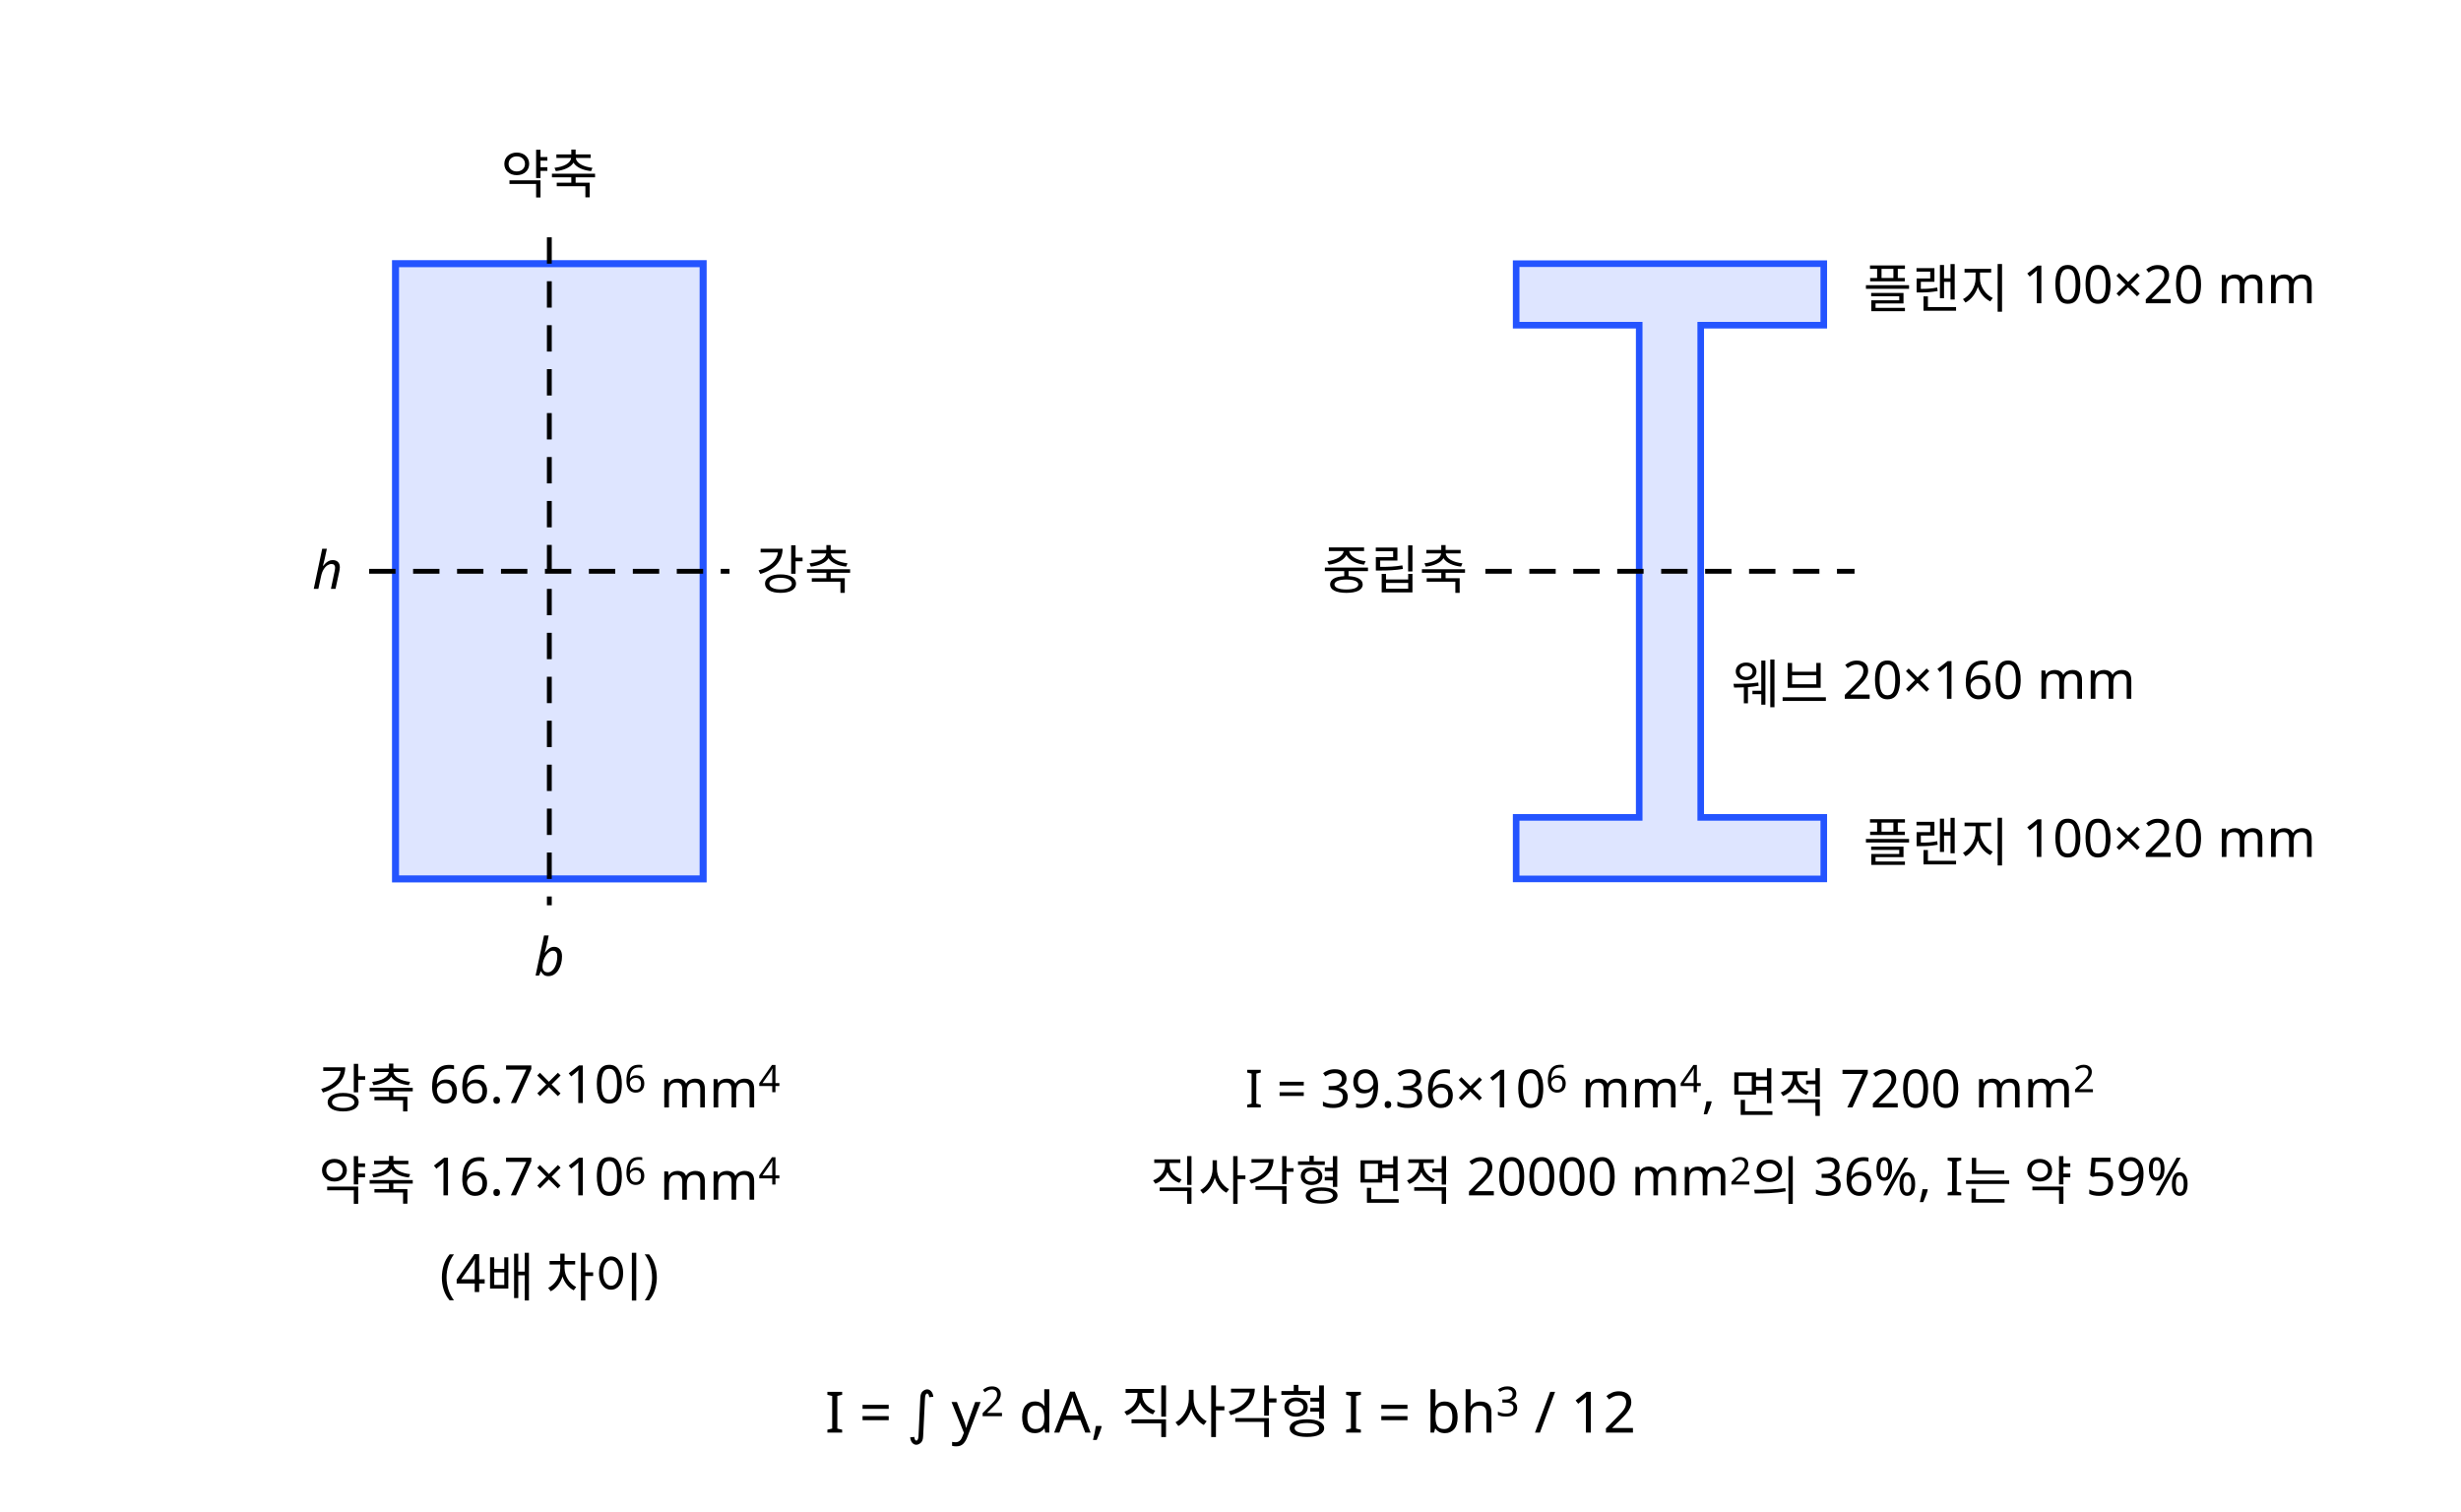
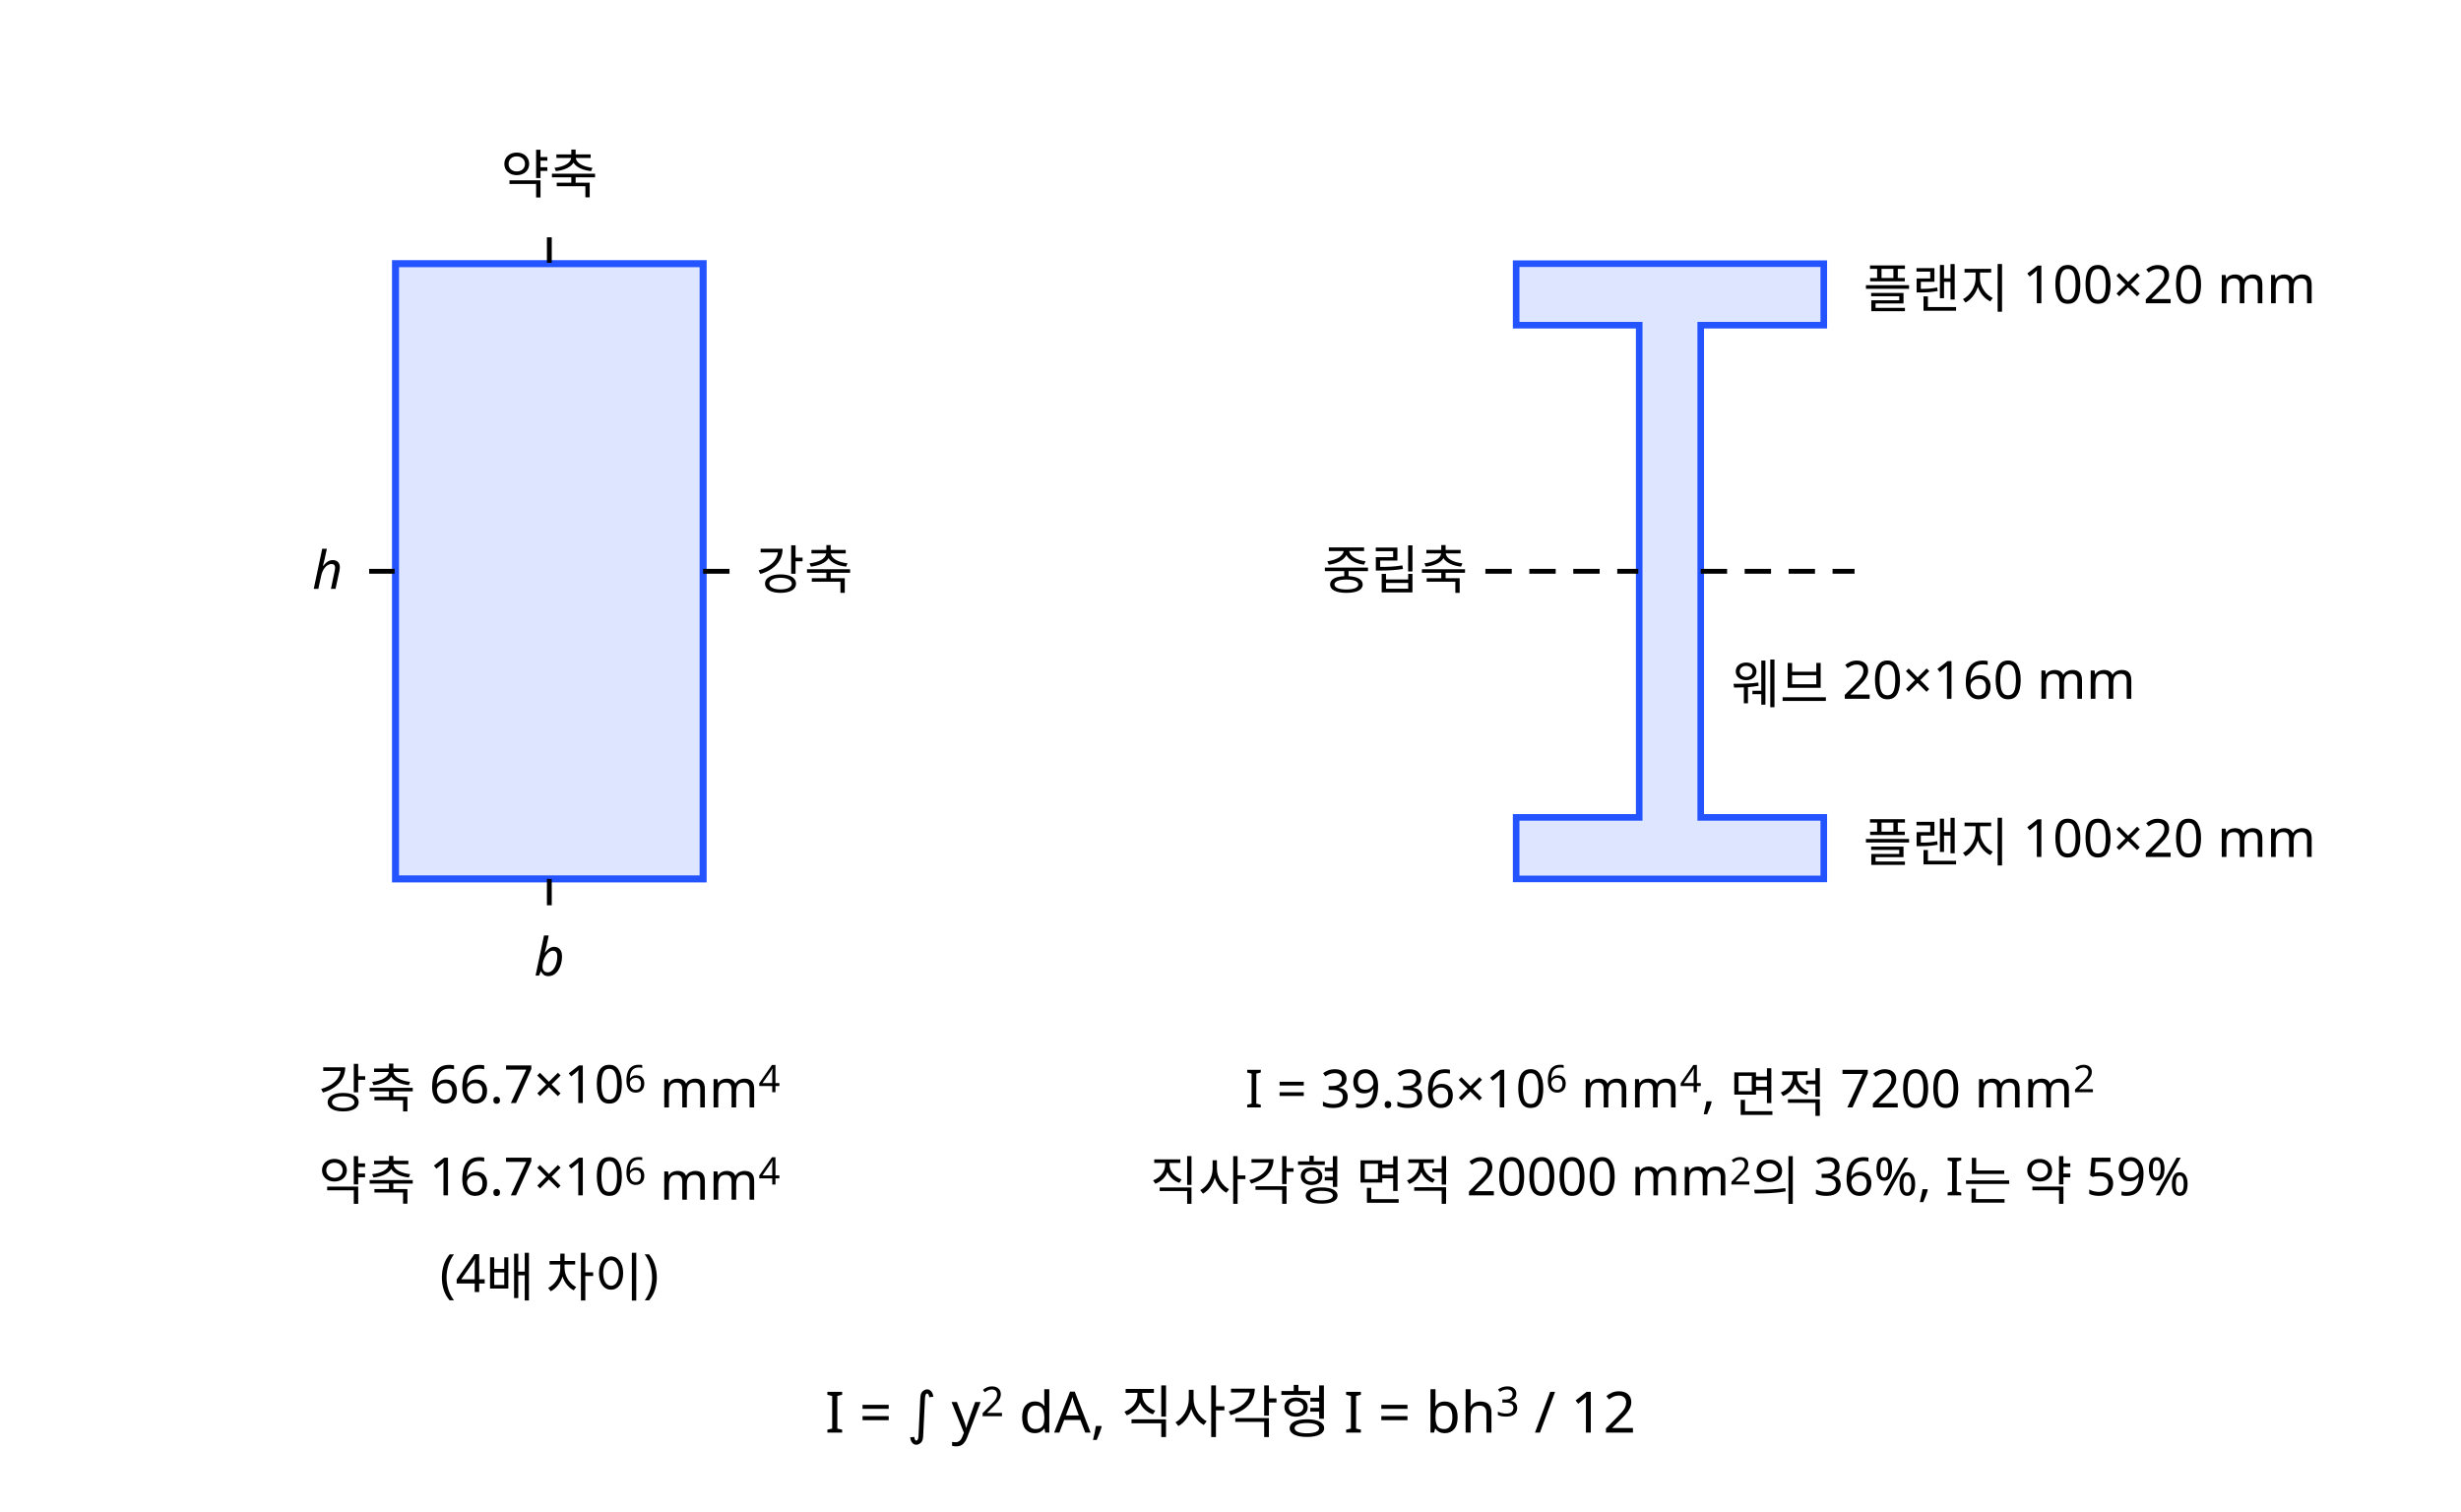
<svg xmlns="http://www.w3.org/2000/svg" class="si si-illus" viewBox="0 0 560 344" style="max-width:560px;color:var(--si-ink,var(--text,#1f2328))" role="img" aria-labelledby="moment-of-inertia-section-t" font-family="'Pretendard','Noto Sans KR','Apple SD Gothic Neo',sans-serif" font-size="13" fill="currentColor">
  <defs />
  <rect x="90" y="60" width="70" height="140" style="stroke:var(--si-accent,#2454ff);fill:var(--si-accent,#2454ff)" stroke-width="1.6" fill-opacity="0.15" />
-   <line x1="84" y1="130" x2="166" y2="130" style="stroke:currentColor;fill:none" stroke-width="1.1" stroke-dasharray="6 4" />
+   <line x1="84" y1="130" x2="89.8" y2="130" style="stroke:currentColor;fill:none" stroke-width="1.1" stroke-dasharray="6 4" />
+   <line x1="160" y1="130" x2="166" y2="130" style="stroke:currentColor;fill:none" stroke-width="1.1" stroke-dasharray="6 4" />
  <text x="172" y="134" font-size="12">강축</text>
-   <line x1="125" y1="54" x2="125" y2="206" style="stroke:currentColor;fill:none" stroke-width="1.1" stroke-dasharray="6 4" />
+   <line x1="125" y1="54" x2="125" y2="59.8" style="stroke:currentColor;fill:none" stroke-width="1.1" stroke-dasharray="6 4" />
+   <line x1="125" y1="200" x2="125" y2="206" style="stroke:currentColor;fill:none" stroke-width="1.1" stroke-dasharray="6 4" />
  <text x="125" y="44" text-anchor="middle" font-size="12">약축</text>
  <text x="125" y="222" text-anchor="middle" font-size="12" font-style="italic">b</text>
  <text x="78" y="134" text-anchor="end" font-size="12" font-style="italic">h</text>
  <polygon points="345,60 415,60 415,74 387,74 387,186 415,186 415,200 345,200 345,186 373,186 373,74 345,74" style="stroke:var(--si-accent,#2454ff);fill:var(--si-accent,#2454ff)" stroke-width="1.5" fill-opacity="0.15" />
-   <line x1="338" y1="130" x2="422" y2="130" style="stroke:currentColor;fill:none" stroke-width="1.1" stroke-dasharray="6 4" />
+   <line x1="338" y1="130" x2="372.8" y2="130" style="stroke:currentColor;fill:none" stroke-width="1.1" stroke-dasharray="6 4" />
+   <line x1="387" y1="130" x2="422" y2="130" style="stroke:currentColor;fill:none" stroke-width="1.1" stroke-dasharray="6 4" />
  <text x="334" y="134" text-anchor="end" font-size="12">중립축</text>
  <text x="424" y="70" font-size="12">플랜지 100×20 mm</text>
  <text x="424" y="196" font-size="12">플랜지 100×20 mm</text>
  <text x="394" y="160" font-size="12">웨브 20×160 mm</text>
  <text x="125" y="252" text-anchor="middle" font-size="12">강축  66.7×10<tspan baseline-shift="super" font-size="72%">6</tspan> mm<tspan baseline-shift="super" font-size="72%">4</tspan>
  </text>
  <text x="125" y="273" text-anchor="middle" font-size="12">약축  16.7×10<tspan baseline-shift="super" font-size="72%">6</tspan> mm<tspan baseline-shift="super" font-size="72%">4</tspan>
  </text>
  <text x="125" y="294" text-anchor="middle" font-size="12">(4배 차이)</text>
  <text x="380" y="252" text-anchor="middle" font-size="12">I = 39.36×10<tspan baseline-shift="super" font-size="72%">6</tspan> mm<tspan baseline-shift="super" font-size="72%">4</tspan>,  면적 7200 mm<tspan baseline-shift="super" font-size="72%">2</tspan>
  </text>
  <text x="380" y="273" text-anchor="middle" font-size="12">직사각형 면적 20000 mm<tspan baseline-shift="super" font-size="72%">2</tspan>의 36%, I는 약 59%</text>
  <text x="280" y="326" text-anchor="middle">I = ∫ y<tspan baseline-shift="super" font-size="72%">2</tspan> dA,  직사각형 I = bh<tspan baseline-shift="super" font-size="72%">3</tspan> / 12</text>
</svg>
